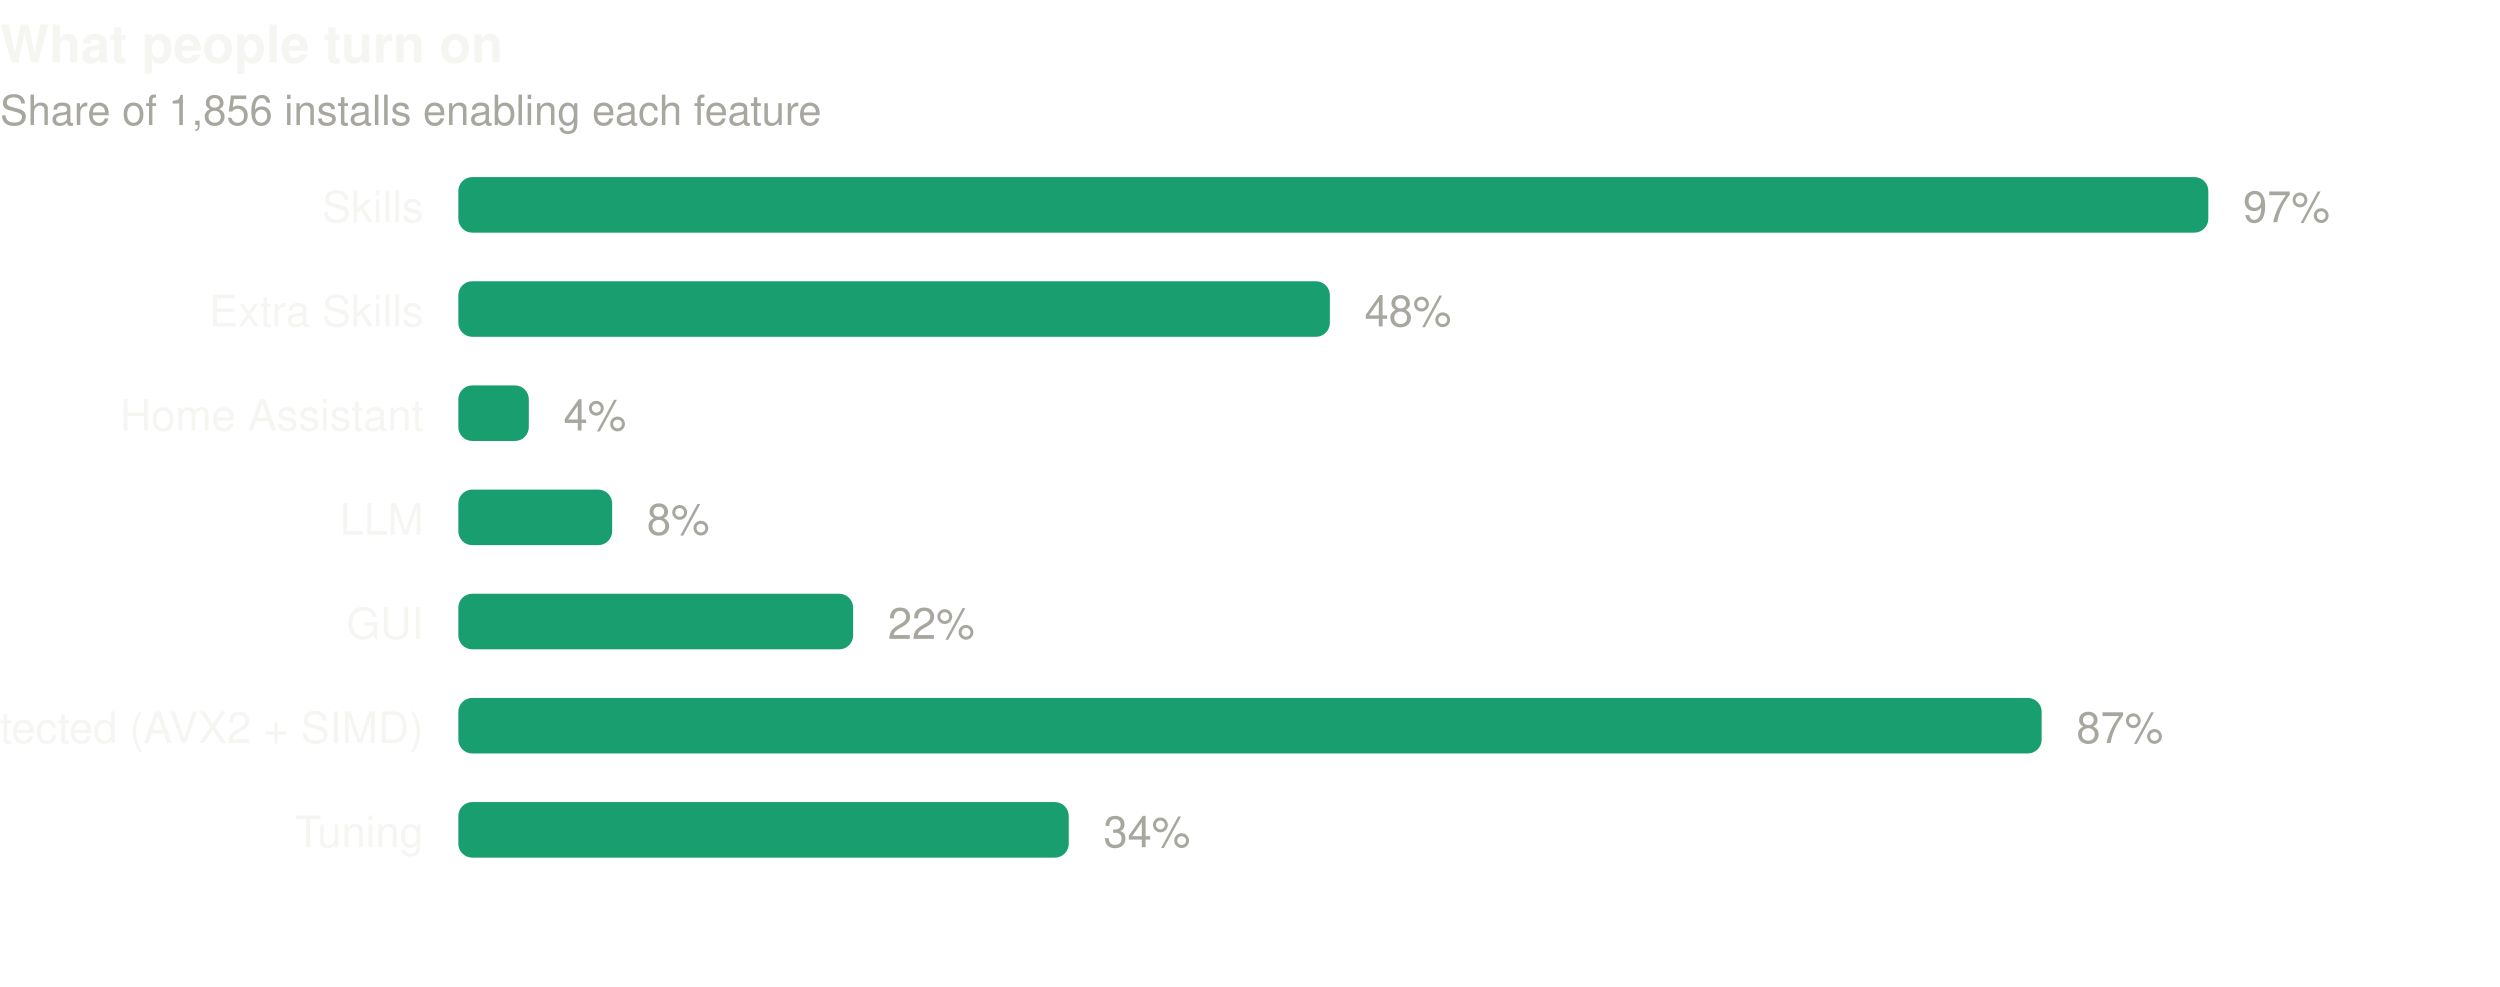
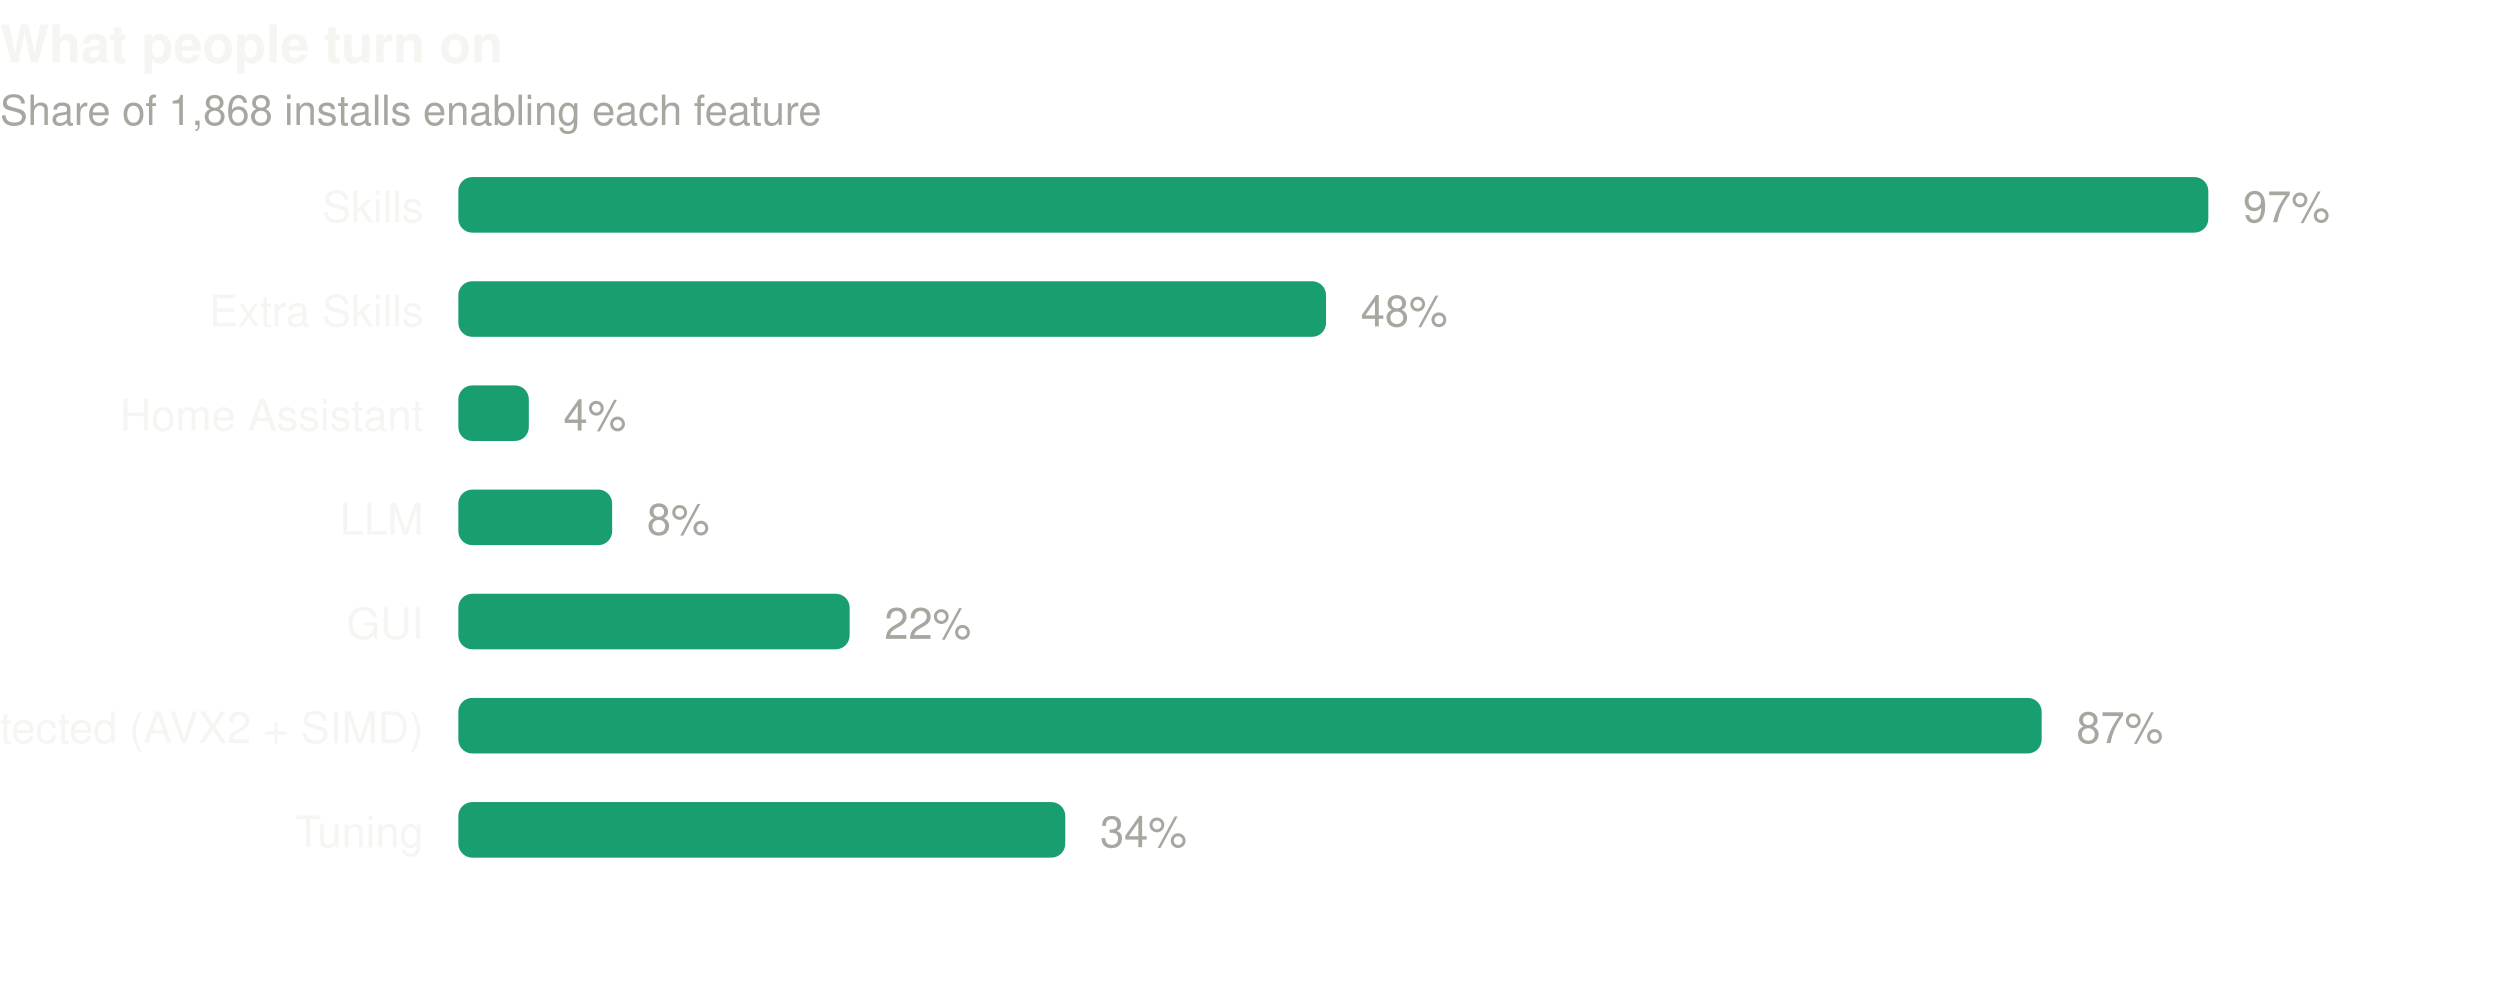
- <svg xmlns="http://www.w3.org/2000/svg" width="720" height="284" viewBox="0 0 720 284" role="img" aria-label="What people turn on. Share of 1,856 installs enabling each feature">
+ <svg xmlns="http://www.w3.org/2000/svg" width="720" height="284" viewBox="0 0 720 284" role="img" aria-label="What people turn on. Share of 1,868 installs enabling each feature">
  <text x="0" y="18" font-family="ui-sans-serif,-apple-system,BlinkMacSystemFont,'Segoe UI',Helvetica,Arial,sans-serif" font-size="15" font-weight="600" fill="#f5f5f2">What people turn on</text>
-   <text x="0" y="36" font-family="ui-sans-serif,-apple-system,BlinkMacSystemFont,'Segoe UI',Helvetica,Arial,sans-serif" font-size="12" fill="#a8a79f">Share of 1,856 installs enabling each feature</text>
+   <text x="0" y="36" font-family="ui-sans-serif,-apple-system,BlinkMacSystemFont,'Segoe UI',Helvetica,Arial,sans-serif" font-size="12" fill="#a8a79f">Share of 1,868 installs enabling each feature</text>
  <text x="122" y="64.0" text-anchor="end" font-family="ui-sans-serif,-apple-system,BlinkMacSystemFont,'Segoe UI',Helvetica,Arial,sans-serif" font-size="12.5" fill="#f5f5f2">Skills</text>
  <rect x="132" y="51.0" width="504.0" height="16" rx="4" fill="#199e70" />
  <text x="646.0" y="64.0" font-family="ui-sans-serif,-apple-system,BlinkMacSystemFont,'Segoe UI',Helvetica,Arial,sans-serif" font-size="12.5" fill="#a8a79f">97%</text>
  <text x="122" y="94.0" text-anchor="end" font-family="ui-sans-serif,-apple-system,BlinkMacSystemFont,'Segoe UI',Helvetica,Arial,sans-serif" font-size="12.5" fill="#f5f5f2">Extra Skills</text>
-   <rect x="132" y="81.0" width="251.0" height="16" rx="4" fill="#199e70" />
-   <text x="393.0" y="94.0" font-family="ui-sans-serif,-apple-system,BlinkMacSystemFont,'Segoe UI',Helvetica,Arial,sans-serif" font-size="12.5" fill="#a8a79f">48%</text>
+   <rect x="132" y="81.0" width="249.9" height="16" rx="4" fill="#199e70" />
+   <text x="391.9" y="94.0" font-family="ui-sans-serif,-apple-system,BlinkMacSystemFont,'Segoe UI',Helvetica,Arial,sans-serif" font-size="12.5" fill="#a8a79f">48%</text>
  <text x="122" y="124.0" text-anchor="end" font-family="ui-sans-serif,-apple-system,BlinkMacSystemFont,'Segoe UI',Helvetica,Arial,sans-serif" font-size="12.5" fill="#f5f5f2">Home Assistant</text>
  <rect x="132" y="111.0" width="20.3" height="16" rx="4" fill="#199e70" />
  <text x="162.3" y="124.0" font-family="ui-sans-serif,-apple-system,BlinkMacSystemFont,'Segoe UI',Helvetica,Arial,sans-serif" font-size="12.5" fill="#a8a79f">4%</text>
  <text x="122" y="154.0" text-anchor="end" font-family="ui-sans-serif,-apple-system,BlinkMacSystemFont,'Segoe UI',Helvetica,Arial,sans-serif" font-size="12.5" fill="#f5f5f2">LLM</text>
  <rect x="132" y="141.0" width="44.3" height="16" rx="4" fill="#199e70" />
  <text x="186.3" y="154.0" font-family="ui-sans-serif,-apple-system,BlinkMacSystemFont,'Segoe UI',Helvetica,Arial,sans-serif" font-size="12.5" fill="#a8a79f">8%</text>
  <text x="122" y="184.0" text-anchor="end" font-family="ui-sans-serif,-apple-system,BlinkMacSystemFont,'Segoe UI',Helvetica,Arial,sans-serif" font-size="12.5" fill="#f5f5f2">GUI</text>
-   <rect x="132" y="171.0" width="113.7" height="16" rx="4" fill="#199e70" />
-   <text x="255.7" y="184.0" font-family="ui-sans-serif,-apple-system,BlinkMacSystemFont,'Segoe UI',Helvetica,Arial,sans-serif" font-size="12.5" fill="#a8a79f">22%</text>
+   <rect x="132" y="171.0" width="112.7" height="16" rx="4" fill="#199e70" />
+   <text x="254.7" y="184.0" font-family="ui-sans-serif,-apple-system,BlinkMacSystemFont,'Segoe UI',Helvetica,Arial,sans-serif" font-size="12.5" fill="#a8a79f">22%</text>
  <text x="122" y="214.0" text-anchor="end" font-family="ui-sans-serif,-apple-system,BlinkMacSystemFont,'Segoe UI',Helvetica,Arial,sans-serif" font-size="12.5" fill="#f5f5f2">CPU capability detected (AVX2 + SIMD)</text>
  <rect x="132" y="201.0" width="456.0" height="16" rx="4" fill="#199e70" />
  <text x="598.0" y="214.0" font-family="ui-sans-serif,-apple-system,BlinkMacSystemFont,'Segoe UI',Helvetica,Arial,sans-serif" font-size="12.5" fill="#a8a79f">87%</text>
  <text x="122" y="244.0" text-anchor="end" font-family="ui-sans-serif,-apple-system,BlinkMacSystemFont,'Segoe UI',Helvetica,Arial,sans-serif" font-size="12.5" fill="#f5f5f2">Tuning</text>
-   <rect x="132" y="231.0" width="175.8" height="16" rx="4" fill="#199e70" />
-   <text x="317.8" y="244.0" font-family="ui-sans-serif,-apple-system,BlinkMacSystemFont,'Segoe UI',Helvetica,Arial,sans-serif" font-size="12.5" fill="#a8a79f">34%</text>
+   <rect x="132" y="231.0" width="174.8" height="16" rx="4" fill="#199e70" />
+   <text x="316.8" y="244.0" font-family="ui-sans-serif,-apple-system,BlinkMacSystemFont,'Segoe UI',Helvetica,Arial,sans-serif" font-size="12.5" fill="#a8a79f">34%</text>
</svg>
